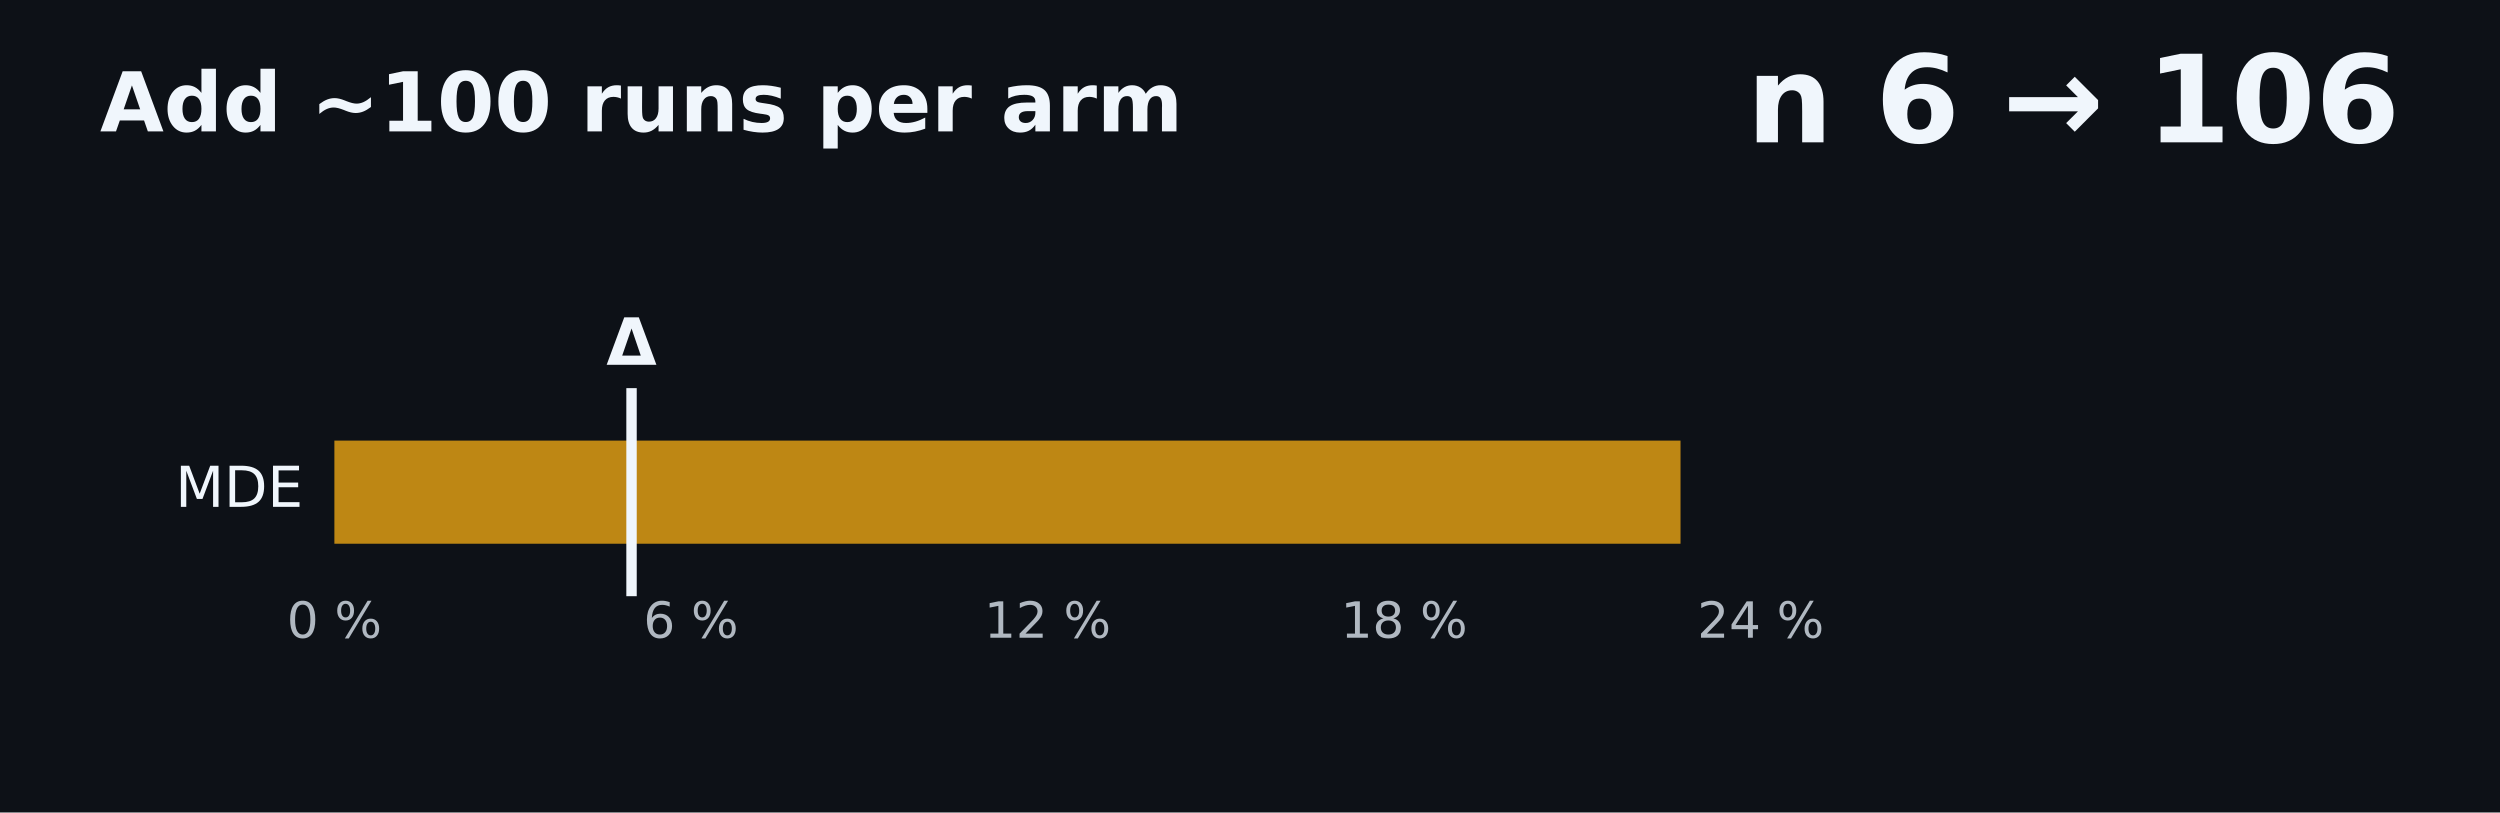
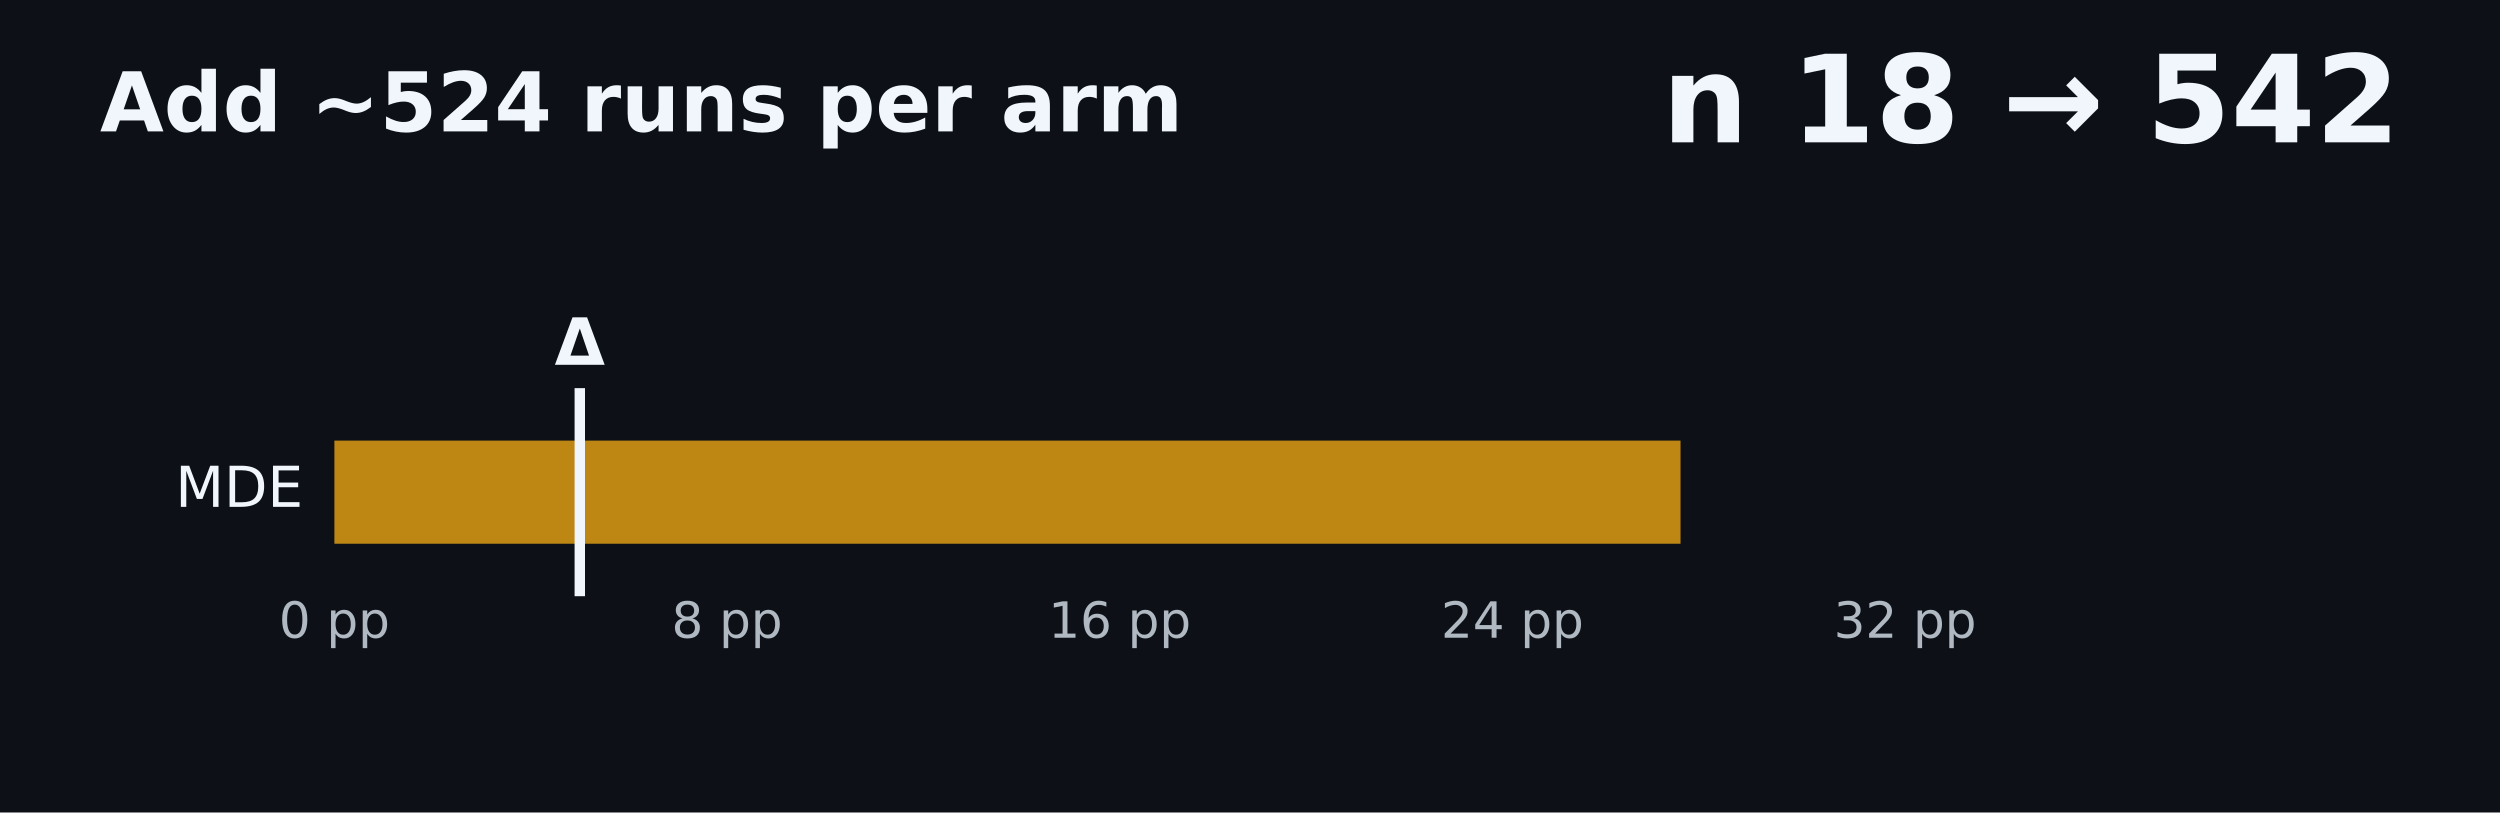
<svg xmlns="http://www.w3.org/2000/svg" xmlns:xlink="http://www.w3.org/1999/xlink" width="576pt" height="187.2pt" viewBox="0 0 576 187.2" version="1.1">
  <defs>
    <style type="text/css">*{stroke-linejoin: round; stroke-linecap: butt}</style>
  </defs>
  <g id="figure_1">
    <g id="patch_1">
      <path d="M 0 187.2  L 576 187.2  L 576 0  L 0 0  z " style="fill: #0d1117" />
    </g>
    <g id="axes_1">
      <g id="patch_2">
        <path d="M 77.04 133.2  L 480.24 133.2  L 480.24 93.6  L 77.04 93.6  z " style="fill: #0d1117" />
      </g>
      <g id="patch_3">
-         <path d="M 77.04 125.28  L 387.194 125.28  L 387.194 101.52  L 77.04 101.52  z " clip-path="url(#p92fb118dd9)" style="fill: #be8714" />
+         <path d="M 77.04 125.28  L 387.194 125.28  L 387.194 101.52  L 77.04 101.52  z " clip-path="url(#p7460ed7884)" style="fill: #be8714" />
      </g>
      <g id="matplotlib.axis_1">
        <g id="xtick_1">
          <g id="line2d_1" />
          <g id="text_1">
-             <g style="fill: #b0b8c1" transform="translate(66.09074 146.9373) scale(0.115 -0.115)">
+             <g style="fill: #b0b8c1" transform="translate(64.25344 146.9373) scale(0.115 -0.115)">
              <defs>
                <path id="DejaVuSans-13" d="M 2034 4250  Q 1547 4250 1301 3770  Q 1056 3291 1056 2328  Q 1056 1369 1301 889  Q 1547 409 2034 409  Q 2525 409 2770 889  Q 3016 1369 3016 2328  Q 3016 3291 2770 3770  Q 2525 4250 2034 4250  z M 2034 4750  Q 2819 4750 3233 4129  Q 3647 3509 3647 2328  Q 3647 1150 3233 529  Q 2819 -91 2034 -91  Q 1250 -91 836 529  Q 422 1150 422 2328  Q 422 3509 836 4129  Q 1250 4750 2034 4750  z " transform="scale(0.015625)" />
                <path id="DejaVuSans-3" transform="scale(0.015625)" />
-                 <path id="DejaVuSans-8" d="M 4653 2053  Q 4381 2053 4226 1822  Q 4072 1591 4072 1178  Q 4072 772 4226 539  Q 4381 306 4653 306  Q 4919 306 5073 539  Q 5228 772 5228 1178  Q 5228 1588 5073 1820  Q 4919 2053 4653 2053  z M 4653 2450  Q 5147 2450 5437 2106  Q 5728 1763 5728 1178  Q 5728 594 5436 251  Q 5144 -91 4653 -91  Q 4153 -91 3862 251  Q 3572 594 3572 1178  Q 3572 1766 3864 2108  Q 4156 2450 4653 2450  z M 1428 4353  Q 1159 4353 1004 4120  Q 850 3888 850 3481  Q 850 3069 1003 2837  Q 1156 2606 1428 2606  Q 1700 2606 1854 2837  Q 2009 3069 2009 3481  Q 2009 3884 1853 4118  Q 1697 4353 1428 4353  z M 4250 4750  L 4750 4750  L 1831 -91  L 1331 -91  L 4250 4750  z M 1428 4750  Q 1922 4750 2215 4408  Q 2509 4066 2509 3481  Q 2509 2891 2217 2550  Q 1925 2209 1428 2209  Q 931 2209 642 2551  Q 353 2894 353 3481  Q 353 4063 643 4406  Q 934 4750 1428 4750  z " transform="scale(0.015625)" />
+                 <path id="DejaVuSans-53" d="M 1159 525  L 1159 -1331  L 581 -1331  L 581 3500  L 1159 3500  L 1159 2969  Q 1341 3281 1617 3432  Q 1894 3584 2278 3584  Q 2916 3584 3314 3078  Q 3713 2572 3713 1747  Q 3713 922 3314 415  Q 2916 -91 2278 -91  Q 1894 -91 1617 61  Q 1341 213 1159 525  z M 3116 1747  Q 3116 2381 2855 2742  Q 2594 3103 2138 3103  Q 1681 3103 1420 2742  Q 1159 2381 1159 1747  Q 1159 1113 1420 752  Q 1681 391 2138 391  Q 2594 391 2855 752  Q 3116 1113 3116 1747  z " transform="scale(0.015625)" />
              </defs>
              <use xlink:href="#DejaVuSans-13" />
              <use xlink:href="#DejaVuSans-3" transform="translate(63.625 0)" />
-               <use xlink:href="#DejaVuSans-8" transform="translate(95.40625 0)" />
+               <use xlink:href="#DejaVuSans-53" transform="translate(95.40625 0)" />
+               <use xlink:href="#DejaVuSans-53" transform="translate(158.8906 0)" />
            </g>
          </g>
        </g>
        <g id="xtick_2">
          <g id="line2d_2" />
          <g id="text_2">
-             <g style="fill: #b0b8c1" transform="translate(148.2488 146.9373) scale(0.115 -0.115)">
+             <g style="fill: #b0b8c1" transform="translate(154.7253 146.9373) scale(0.115 -0.115)">
              <defs>
-                 <path id="DejaVuSans-19" d="M 2113 2584  Q 1688 2584 1439 2293  Q 1191 2003 1191 1497  Q 1191 994 1439 701  Q 1688 409 2113 409  Q 2538 409 2786 701  Q 3034 994 3034 1497  Q 3034 2003 2786 2293  Q 2538 2584 2113 2584  z M 3366 4563  L 3366 3988  Q 3128 4100 2886 4159  Q 2644 4219 2406 4219  Q 1781 4219 1451 3797  Q 1122 3375 1075 2522  Q 1259 2794 1537 2939  Q 1816 3084 2150 3084  Q 2853 3084 3261 2657  Q 3669 2231 3669 1497  Q 3669 778 3244 343  Q 2819 -91 2113 -91  Q 1303 -91 875 529  Q 447 1150 447 2328  Q 447 3434 972 4092  Q 1497 4750 2381 4750  Q 2619 4750 2861 4703  Q 3103 4656 3366 4563  z " transform="scale(0.015625)" />
+                 <path id="DejaVuSans-1b" d="M 2034 2216  Q 1584 2216 1326 1975  Q 1069 1734 1069 1313  Q 1069 891 1326 650  Q 1584 409 2034 409  Q 2484 409 2743 651  Q 3003 894 3003 1313  Q 3003 1734 2745 1975  Q 2488 2216 2034 2216  z M 1403 2484  Q 997 2584 770 2862  Q 544 3141 544 3541  Q 544 4100 942 4425  Q 1341 4750 2034 4750  Q 2731 4750 3128 4425  Q 3525 4100 3525 3541  Q 3525 3141 3298 2862  Q 3072 2584 2669 2484  Q 3125 2378 3379 2068  Q 3634 1759 3634 1313  Q 3634 634 3220 271  Q 2806 -91 2034 -91  Q 1263 -91 848 271  Q 434 634 434 1313  Q 434 1759 690 2068  Q 947 2378 1403 2484  z M 1172 3481  Q 1172 3119 1398 2916  Q 1625 2713 2034 2713  Q 2441 2713 2670 2916  Q 2900 3119 2900 3481  Q 2900 3844 2670 4047  Q 2441 4250 2034 4250  Q 1625 4250 1398 4047  Q 1172 3844 1172 3481  z " transform="scale(0.015625)" />
              </defs>
-               <use xlink:href="#DejaVuSans-19" />
+               <use xlink:href="#DejaVuSans-1b" />
              <use xlink:href="#DejaVuSans-3" transform="translate(63.625 0)" />
-               <use xlink:href="#DejaVuSans-8" transform="translate(95.40625 0)" />
+               <use xlink:href="#DejaVuSans-53" transform="translate(95.40625 0)" />
+               <use xlink:href="#DejaVuSans-53" transform="translate(158.8906 0)" />
            </g>
          </g>
        </g>
        <g id="xtick_3">
          <g id="line2d_3" />
          <g id="text_3">
-             <g style="fill: #b0b8c1" transform="translate(226.7485 146.9373) scale(0.115 -0.115)">
+             <g style="fill: #b0b8c1" transform="translate(241.5386 146.9373) scale(0.115 -0.115)">
              <defs>
                <path id="DejaVuSans-14" d="M 794 531  L 1825 531  L 1825 4091  L 703 3866  L 703 4441  L 1819 4666  L 2450 4666  L 2450 531  L 3481 531  L 3481 0  L 794 0  L 794 531  z " transform="scale(0.015625)" />
-                 <path id="DejaVuSans-15" d="M 1228 531  L 3431 531  L 3431 0  L 469 0  L 469 531  Q 828 903 1448 1529  Q 2069 2156 2228 2338  Q 2531 2678 2651 2914  Q 2772 3150 2772 3378  Q 2772 3750 2511 3984  Q 2250 4219 1831 4219  Q 1534 4219 1204 4116  Q 875 4013 500 3803  L 500 4441  Q 881 4594 1212 4672  Q 1544 4750 1819 4750  Q 2544 4750 2975 4387  Q 3406 4025 3406 3419  Q 3406 3131 3298 2873  Q 3191 2616 2906 2266  Q 2828 2175 2409 1742  Q 1991 1309 1228 531  z " transform="scale(0.015625)" />
+                 <path id="DejaVuSans-19" d="M 2113 2584  Q 1688 2584 1439 2293  Q 1191 2003 1191 1497  Q 1191 994 1439 701  Q 1688 409 2113 409  Q 2538 409 2786 701  Q 3034 994 3034 1497  Q 3034 2003 2786 2293  Q 2538 2584 2113 2584  z M 3366 4563  L 3366 3988  Q 3128 4100 2886 4159  Q 2644 4219 2406 4219  Q 1781 4219 1451 3797  Q 1122 3375 1075 2522  Q 1259 2794 1537 2939  Q 1816 3084 2150 3084  Q 2853 3084 3261 2657  Q 3669 2231 3669 1497  Q 3669 778 3244 343  Q 2819 -91 2113 -91  Q 1303 -91 875 529  Q 447 1150 447 2328  Q 447 3434 972 4092  Q 1497 4750 2381 4750  Q 2619 4750 2861 4703  Q 3103 4656 3366 4563  z " transform="scale(0.015625)" />
              </defs>
              <use xlink:href="#DejaVuSans-14" />
-               <use xlink:href="#DejaVuSans-15" transform="translate(63.625 0)" />
+               <use xlink:href="#DejaVuSans-19" transform="translate(63.625 0)" />
              <use xlink:href="#DejaVuSans-3" transform="translate(127.25 0)" />
-               <use xlink:href="#DejaVuSans-8" transform="translate(159.0312 0)" />
+               <use xlink:href="#DejaVuSans-53" transform="translate(159.0312 0)" />
+               <use xlink:href="#DejaVuSans-53" transform="translate(222.5156 0)" />
            </g>
          </g>
        </g>
        <g id="xtick_4">
          <g id="line2d_4" />
          <g id="text_4">
-             <g style="fill: #b0b8c1" transform="translate(308.9066 146.9373) scale(0.115 -0.115)">
+             <g style="fill: #b0b8c1" transform="translate(332.0105 146.9373) scale(0.115 -0.115)">
              <defs>
-                 <path id="DejaVuSans-1b" d="M 2034 2216  Q 1584 2216 1326 1975  Q 1069 1734 1069 1313  Q 1069 891 1326 650  Q 1584 409 2034 409  Q 2484 409 2743 651  Q 3003 894 3003 1313  Q 3003 1734 2745 1975  Q 2488 2216 2034 2216  z M 1403 2484  Q 997 2584 770 2862  Q 544 3141 544 3541  Q 544 4100 942 4425  Q 1341 4750 2034 4750  Q 2731 4750 3128 4425  Q 3525 4100 3525 3541  Q 3525 3141 3298 2862  Q 3072 2584 2669 2484  Q 3125 2378 3379 2068  Q 3634 1759 3634 1313  Q 3634 634 3220 271  Q 2806 -91 2034 -91  Q 1263 -91 848 271  Q 434 634 434 1313  Q 434 1759 690 2068  Q 947 2378 1403 2484  z M 1172 3481  Q 1172 3119 1398 2916  Q 1625 2713 2034 2713  Q 2441 2713 2670 2916  Q 2900 3119 2900 3481  Q 2900 3844 2670 4047  Q 2441 4250 2034 4250  Q 1625 4250 1398 4047  Q 1172 3844 1172 3481  z " transform="scale(0.015625)" />
+                 <path id="DejaVuSans-15" d="M 1228 531  L 3431 531  L 3431 0  L 469 0  L 469 531  Q 828 903 1448 1529  Q 2069 2156 2228 2338  Q 2531 2678 2651 2914  Q 2772 3150 2772 3378  Q 2772 3750 2511 3984  Q 2250 4219 1831 4219  Q 1534 4219 1204 4116  Q 875 4013 500 3803  L 500 4441  Q 881 4594 1212 4672  Q 1544 4750 1819 4750  Q 2544 4750 2975 4387  Q 3406 4025 3406 3419  Q 3406 3131 3298 2873  Q 3191 2616 2906 2266  Q 2828 2175 2409 1742  Q 1991 1309 1228 531  z " transform="scale(0.015625)" />
+                 <path id="DejaVuSans-17" d="M 2419 4116  L 825 1625  L 2419 1625  L 2419 4116  z M 2253 4666  L 3047 4666  L 3047 1625  L 3713 1625  L 3713 1100  L 3047 1100  L 3047 0  L 2419 0  L 2419 1100  L 313 1100  L 313 1709  L 2253 4666  z " transform="scale(0.015625)" />
              </defs>
-               <use xlink:href="#DejaVuSans-14" />
-               <use xlink:href="#DejaVuSans-1b" transform="translate(63.625 0)" />
+               <use xlink:href="#DejaVuSans-15" />
+               <use xlink:href="#DejaVuSans-17" transform="translate(63.625 0)" />
              <use xlink:href="#DejaVuSans-3" transform="translate(127.25 0)" />
-               <use xlink:href="#DejaVuSans-8" transform="translate(159.0312 0)" />
+               <use xlink:href="#DejaVuSans-53" transform="translate(159.0312 0)" />
+               <use xlink:href="#DejaVuSans-53" transform="translate(222.5156 0)" />
            </g>
          </g>
        </g>
        <g id="xtick_5">
          <g id="line2d_5" />
          <g id="text_5">
-             <g style="fill: #b0b8c1" transform="translate(391.0647 146.9373) scale(0.115 -0.115)">
+             <g style="fill: #b0b8c1" transform="translate(422.4823 146.9373) scale(0.115 -0.115)">
              <defs>
-                 <path id="DejaVuSans-17" d="M 2419 4116  L 825 1625  L 2419 1625  L 2419 4116  z M 2253 4666  L 3047 4666  L 3047 1625  L 3713 1625  L 3713 1100  L 3047 1100  L 3047 0  L 2419 0  L 2419 1100  L 313 1100  L 313 1709  L 2253 4666  z " transform="scale(0.015625)" />
+                 <path id="DejaVuSans-16" d="M 2597 2516  Q 3050 2419 3304 2112  Q 3559 1806 3559 1356  Q 3559 666 3084 287  Q 2609 -91 1734 -91  Q 1441 -91 1130 -33  Q 819 25 488 141  L 488 750  Q 750 597 1062 519  Q 1375 441 1716 441  Q 2309 441 2620 675  Q 2931 909 2931 1356  Q 2931 1769 2642 2001  Q 2353 2234 1838 2234  L 1294 2234  L 1294 2753  L 1863 2753  Q 2328 2753 2575 2939  Q 2822 3125 2822 3475  Q 2822 3834 2567 4026  Q 2313 4219 1838 4219  Q 1578 4219 1281 4162  Q 984 4106 628 3988  L 628 4550  Q 988 4650 1302 4700  Q 1616 4750 1894 4750  Q 2613 4750 3031 4423  Q 3450 4097 3450 3541  Q 3450 3153 3228 2886  Q 3006 2619 2597 2516  z " transform="scale(0.015625)" />
              </defs>
-               <use xlink:href="#DejaVuSans-15" />
-               <use xlink:href="#DejaVuSans-17" transform="translate(63.625 0)" />
+               <use xlink:href="#DejaVuSans-16" />
+               <use xlink:href="#DejaVuSans-15" transform="translate(63.625 0)" />
              <use xlink:href="#DejaVuSans-3" transform="translate(127.25 0)" />
-               <use xlink:href="#DejaVuSans-8" transform="translate(159.0312 0)" />
+               <use xlink:href="#DejaVuSans-53" transform="translate(159.0312 0)" />
+               <use xlink:href="#DejaVuSans-53" transform="translate(222.5156 0)" />
            </g>
          </g>
        </g>
      </g>
      <g id="matplotlib.axis_2" />
      <g id="line2d_6">
-         <path d="M 145.505 136.17  L 145.505 90.63  " style="fill: none; stroke: #f0f6fc; stroke-width: 2.4; stroke-linecap: square" />
+         <path d="M 133.585 136.17  L 133.585 90.63  " style="fill: none; stroke: #f0f6fc; stroke-width: 2.4; stroke-linecap: square" />
      </g>
      <g id="text_6">
-         <g style="fill: #f0f6fc" transform="translate(139.7008 84.05648) scale(0.15 -0.15)">
+         <g style="fill: #f0f6fc" transform="translate(127.7806 84.05648) scale(0.15 -0.15)">
          <defs>
            <path id="DejaVuSans-Bold-329" d="M 4922 0  L 31 0  L 1759 4666  L 3194 4666  L 4922 0  z M 1559 909  L 3384 909  L 2478 3572  L 1559 909  z " transform="scale(0.015625)" />
          </defs>
          <use xlink:href="#DejaVuSans-Bold-329" />
        </g>
      </g>
    </g>
    <g id="text_7">
      <g style="fill: #f0f6fc" transform="translate(23.04 30.27703) scale(0.19 -0.19)">
        <defs>
          <path id="DejaVuSans-Bold-24" d="M 3419 850  L 1538 850  L 1241 0  L 31 0  L 1759 4666  L 3194 4666  L 4922 0  L 3713 0  L 3419 850  z M 1838 1716  L 3116 1716  L 2478 3572  L 1838 1716  z " transform="scale(0.015625)" />
          <path id="DejaVuSans-Bold-47" d="M 2919 2988  L 2919 4863  L 4044 4863  L 4044 0  L 2919 0  L 2919 506  Q 2688 197 2409 53  Q 2131 -91 1766 -91  Q 1119 -91 703 423  Q 288 938 288 1747  Q 288 2556 703 3070  Q 1119 3584 1766 3584  Q 2128 3584 2408 3439  Q 2688 3294 2919 2988  z M 2181 722  Q 2541 722 2730 984  Q 2919 1247 2919 1747  Q 2919 2247 2730 2509  Q 2541 2772 2181 2772  Q 1825 2772 1636 2509  Q 1447 2247 1447 1747  Q 1447 1247 1636 984  Q 1825 722 2181 722  z " transform="scale(0.015625)" />
          <path id="DejaVuSans-Bold-3" transform="scale(0.015625)" />
          <path id="DejaVuSans-Bold-61" d="M 4684 2656  L 4684 1894  Q 4353 1644 4073 1536  Q 3794 1428 3494 1428  Q 3159 1428 2713 1609  Q 2669 1628 2644 1638  Q 2622 1647 2575 1666  Q 2091 1856 1797 1856  Q 1522 1856 1253 1736  Q 984 1616 678 1356  L 678 2119  Q 1013 2369 1291 2476  Q 1569 2584 1869 2584  Q 2203 2584 2650 2403  Q 2697 2384 2719 2375  Q 2741 2366 2788 2347  Q 3272 2156 3566 2156  Q 3834 2156 4098 2273  Q 4363 2391 4684 2656  z " transform="scale(0.015625)" />
-           <path id="DejaVuSans-Bold-14" d="M 750 831  L 1813 831  L 1813 3847  L 722 3622  L 722 4441  L 1806 4666  L 2950 4666  L 2950 831  L 4013 831  L 4013 0  L 750 0  L 750 831  z " transform="scale(0.015625)" />
-           <path id="DejaVuSans-Bold-13" d="M 2944 2338  Q 2944 3213 2780 3570  Q 2616 3928 2228 3928  Q 1841 3928 1675 3570  Q 1509 3213 1509 2338  Q 1509 1453 1675 1090  Q 1841 728 2228 728  Q 2613 728 2778 1090  Q 2944 1453 2944 2338  z M 4147 2328  Q 4147 1169 3647 539  Q 3147 -91 2228 -91  Q 1306 -91 806 539  Q 306 1169 306 2328  Q 306 3491 806 4120  Q 1306 4750 2228 4750  Q 3147 4750 3647 4120  Q 4147 3491 4147 2328  z " transform="scale(0.015625)" />
+           <path id="DejaVuSans-Bold-18" d="M 678 4666  L 3669 4666  L 3669 3781  L 1638 3781  L 1638 3059  Q 1775 3097 1914 3117  Q 2053 3138 2203 3138  Q 3056 3138 3531 2711  Q 4006 2284 4006 1522  Q 4006 766 3489 337  Q 2972 -91 2053 -91  Q 1656 -91 1267 -14  Q 878 63 494 219  L 494 1166  Q 875 947 1217 837  Q 1559 728 1863 728  Q 2300 728 2551 942  Q 2803 1156 2803 1522  Q 2803 1891 2551 2103  Q 2300 2316 1863 2316  Q 1603 2316 1309 2248  Q 1016 2181 678 2041  L 678 4666  z " transform="scale(0.015625)" />
+           <path id="DejaVuSans-Bold-15" d="M 1844 884  L 3897 884  L 3897 0  L 506 0  L 506 884  L 2209 2388  Q 2438 2594 2547 2791  Q 2656 2988 2656 3200  Q 2656 3528 2436 3728  Q 2216 3928 1850 3928  Q 1569 3928 1234 3808  Q 900 3688 519 3450  L 519 4475  Q 925 4609 1322 4679  Q 1719 4750 2100 4750  Q 2938 4750 3402 4381  Q 3866 4013 3866 3353  Q 3866 2972 3669 2642  Q 3472 2313 2841 1759  L 1844 884  z " transform="scale(0.015625)" />
+           <path id="DejaVuSans-Bold-17" d="M 2356 3675  L 1038 1722  L 2356 1722  L 2356 3675  z M 2156 4666  L 3494 4666  L 3494 1722  L 4159 1722  L 4159 850  L 3494 850  L 3494 0  L 2356 0  L 2356 850  L 288 850  L 288 1881  L 2156 4666  z " transform="scale(0.015625)" />
          <path id="DejaVuSans-Bold-55" d="M 3138 2547  Q 2991 2616 2845 2648  Q 2700 2681 2553 2681  Q 2122 2681 1889 2404  Q 1656 2128 1656 1613  L 1656 0  L 538 0  L 538 3500  L 1656 3500  L 1656 2925  Q 1872 3269 2151 3426  Q 2431 3584 2822 3584  Q 2878 3584 2943 3579  Q 3009 3575 3134 3559  L 3138 2547  z " transform="scale(0.015625)" />
          <path id="DejaVuSans-Bold-58" d="M 500 1363  L 500 3500  L 1625 3500  L 1625 3150  Q 1625 2866 1622 2436  Q 1619 2006 1619 1863  Q 1619 1441 1641 1255  Q 1663 1069 1716 984  Q 1784 875 1895 815  Q 2006 756 2150 756  Q 2500 756 2700 1025  Q 2900 1294 2900 1772  L 2900 3500  L 4019 3500  L 4019 0  L 2900 0  L 2900 506  Q 2647 200 2364 54  Q 2081 -91 1741 -91  Q 1134 -91 817 281  Q 500 653 500 1363  z " transform="scale(0.015625)" />
          <path id="DejaVuSans-Bold-51" d="M 4056 2131  L 4056 0  L 2931 0  L 2931 347  L 2931 1631  Q 2931 2084 2911 2256  Q 2891 2428 2841 2509  Q 2775 2619 2662 2680  Q 2550 2741 2406 2741  Q 2056 2741 1856 2470  Q 1656 2200 1656 1722  L 1656 0  L 538 0  L 538 3500  L 1656 3500  L 1656 2988  Q 1909 3294 2193 3439  Q 2478 3584 2822 3584  Q 3428 3584 3742 3212  Q 4056 2841 4056 2131  z " transform="scale(0.015625)" />
          <path id="DejaVuSans-Bold-56" d="M 3272 3391  L 3272 2541  Q 2913 2691 2578 2766  Q 2244 2841 1947 2841  Q 1628 2841 1473 2761  Q 1319 2681 1319 2516  Q 1319 2381 1436 2309  Q 1553 2238 1856 2203  L 2053 2175  Q 2913 2066 3209 1816  Q 3506 1566 3506 1031  Q 3506 472 3093 190  Q 2681 -91 1863 -91  Q 1516 -91 1145 -36  Q 775 19 384 128  L 384 978  Q 719 816 1070 734  Q 1422 653 1784 653  Q 2113 653 2278 743  Q 2444 834 2444 1013  Q 2444 1163 2330 1236  Q 2216 1309 1875 1350  L 1678 1375  Q 931 1469 631 1722  Q 331 1975 331 2491  Q 331 3047 712 3315  Q 1094 3584 1881 3584  Q 2191 3584 2531 3537  Q 2872 3491 3272 3391  z " transform="scale(0.015625)" />
          <path id="DejaVuSans-Bold-53" d="M 1656 506  L 1656 -1331  L 538 -1331  L 538 3500  L 1656 3500  L 1656 2988  Q 1888 3294 2169 3439  Q 2450 3584 2816 3584  Q 3463 3584 3878 3070  Q 4294 2556 4294 1747  Q 4294 938 3878 423  Q 3463 -91 2816 -91  Q 2450 -91 2169 54  Q 1888 200 1656 506  z M 2400 2772  Q 2041 2772 1848 2508  Q 1656 2244 1656 1747  Q 1656 1250 1848 986  Q 2041 722 2400 722  Q 2759 722 2948 984  Q 3138 1247 3138 1747  Q 3138 2247 2948 2509  Q 2759 2772 2400 2772  z " transform="scale(0.015625)" />
          <path id="DejaVuSans-Bold-48" d="M 4031 1759  L 4031 1441  L 1416 1441  Q 1456 1047 1700 850  Q 1944 653 2381 653  Q 2734 653 3104 758  Q 3475 863 3866 1075  L 3866 213  Q 3469 63 3072 -14  Q 2675 -91 2278 -91  Q 1328 -91 801 392  Q 275 875 275 1747  Q 275 2603 792 3093  Q 1309 3584 2216 3584  Q 3041 3584 3536 3087  Q 4031 2591 4031 1759  z M 2881 2131  Q 2881 2450 2695 2645  Q 2509 2841 2209 2841  Q 1884 2841 1681 2658  Q 1478 2475 1428 2131  L 2881 2131  z " transform="scale(0.015625)" />
          <path id="DejaVuSans-Bold-44" d="M 2106 1575  Q 1756 1575 1579 1456  Q 1403 1338 1403 1106  Q 1403 894 1545 773  Q 1688 653 1941 653  Q 2256 653 2472 879  Q 2688 1106 2688 1447  L 2688 1575  L 2106 1575  z M 3816 1997  L 3816 0  L 2688 0  L 2688 519  Q 2463 200 2181 54  Q 1900 -91 1497 -91  Q 953 -91 614 226  Q 275 544 275 1050  Q 275 1666 698 1953  Q 1122 2241 2028 2241  L 2688 2241  L 2688 2328  Q 2688 2594 2478 2717  Q 2269 2841 1825 2841  Q 1466 2841 1156 2769  Q 847 2697 581 2553  L 581 3406  Q 941 3494 1303 3539  Q 1666 3584 2028 3584  Q 2975 3584 3395 3211  Q 3816 2838 3816 1997  z " transform="scale(0.015625)" />
          <path id="DejaVuSans-Bold-50" d="M 3781 2919  Q 3994 3244 4286 3414  Q 4578 3584 4928 3584  Q 5531 3584 5847 3212  Q 6163 2841 6163 2131  L 6163 0  L 5038 0  L 5038 1825  Q 5041 1866 5042 1909  Q 5044 1953 5044 2034  Q 5044 2406 4934 2573  Q 4825 2741 4581 2741  Q 4263 2741 4089 2478  Q 3916 2216 3909 1719  L 3909 0  L 2784 0  L 2784 1825  Q 2784 2406 2684 2573  Q 2584 2741 2328 2741  Q 2006 2741 1831 2477  Q 1656 2213 1656 1722  L 1656 0  L 531 0  L 531 3500  L 1656 3500  L 1656 2988  Q 1863 3284 2130 3434  Q 2397 3584 2719 3584  Q 3081 3584 3359 3409  Q 3638 3234 3781 2919  z " transform="scale(0.015625)" />
        </defs>
        <use xlink:href="#DejaVuSans-Bold-24" />
        <use xlink:href="#DejaVuSans-Bold-47" transform="translate(77.39062 0)" />
        <use xlink:href="#DejaVuSans-Bold-47" transform="translate(148.9688 0)" />
        <use xlink:href="#DejaVuSans-Bold-3" transform="translate(220.5469 0)" />
        <use xlink:href="#DejaVuSans-Bold-61" transform="translate(255.3594 0)" />
-         <use xlink:href="#DejaVuSans-Bold-14" transform="translate(339.1562 0)" />
-         <use xlink:href="#DejaVuSans-Bold-13" transform="translate(408.7344 0)" />
-         <use xlink:href="#DejaVuSans-Bold-13" transform="translate(478.3125 0)" />
+         <use xlink:href="#DejaVuSans-Bold-18" transform="translate(339.1562 0)" />
+         <use xlink:href="#DejaVuSans-Bold-15" transform="translate(408.7344 0)" />
+         <use xlink:href="#DejaVuSans-Bold-17" transform="translate(478.3125 0)" />
        <use xlink:href="#DejaVuSans-Bold-3" transform="translate(547.8906 0)" />
        <use xlink:href="#DejaVuSans-Bold-55" transform="translate(582.7031 0)" />
        <use xlink:href="#DejaVuSans-Bold-58" transform="translate(632.0156 0)" />
        <use xlink:href="#DejaVuSans-Bold-51" transform="translate(703.2031 0)" />
        <use xlink:href="#DejaVuSans-Bold-56" transform="translate(774.3906 0)" />
        <use xlink:href="#DejaVuSans-Bold-3" transform="translate(833.9062 0)" />
        <use xlink:href="#DejaVuSans-Bold-53" transform="translate(868.7188 0)" />
        <use xlink:href="#DejaVuSans-Bold-48" transform="translate(940.2969 0)" />
        <use xlink:href="#DejaVuSans-Bold-55" transform="translate(1008.125 0)" />
        <use xlink:href="#DejaVuSans-Bold-3" transform="translate(1057.438 0)" />
        <use xlink:href="#DejaVuSans-Bold-44" transform="translate(1092.25 0)" />
        <use xlink:href="#DejaVuSans-Bold-55" transform="translate(1159.734 0)" />
        <use xlink:href="#DejaVuSans-Bold-50" transform="translate(1209.047 0)" />
      </g>
    </g>
    <g id="text_8">
-       <g style="fill: #f0f6fc" transform="translate(402.3944 32.79344) scale(0.28 -0.28)">
+       <g style="fill: #f0f6fc" transform="translate(382.9125 32.79344) scale(0.28 -0.28)">
        <defs>
-           <path id="DejaVuSans-Bold-19" d="M 2316 2303  Q 2000 2303 1842 2098  Q 1684 1894 1684 1484  Q 1684 1075 1842 870  Q 2000 666 2316 666  Q 2634 666 2792 870  Q 2950 1075 2950 1484  Q 2950 1894 2792 2098  Q 2634 2303 2316 2303  z M 3803 4544  L 3803 3681  Q 3506 3822 3243 3889  Q 2981 3956 2731 3956  Q 2194 3956 1894 3657  Q 1594 3359 1544 2772  Q 1750 2925 1990 3001  Q 2231 3078 2516 3078  Q 3231 3078 3670 2659  Q 4109 2241 4109 1563  Q 4109 813 3618 361  Q 3128 -91 2303 -91  Q 1394 -91 895 523  Q 397 1138 397 2266  Q 397 3422 980 4083  Q 1563 4744 2578 4744  Q 2900 4744 3203 4694  Q 3506 4644 3803 4544  z " transform="scale(0.015625)" />
+           <path id="DejaVuSans-Bold-14" d="M 750 831  L 1813 831  L 1813 3847  L 722 3622  L 722 4441  L 1806 4666  L 2950 4666  L 2950 831  L 4013 831  L 4013 0  L 750 0  L 750 831  z " transform="scale(0.015625)" />
+           <path id="DejaVuSans-Bold-1b" d="M 2228 2088  Q 1891 2088 1709 1903  Q 1528 1719 1528 1375  Q 1528 1031 1709 848  Q 1891 666 2228 666  Q 2563 666 2741 848  Q 2919 1031 2919 1375  Q 2919 1722 2741 1905  Q 2563 2088 2228 2088  z M 1350 2484  Q 925 2613 709 2878  Q 494 3144 494 3541  Q 494 4131 934 4440  Q 1375 4750 2228 4750  Q 3075 4750 3515 4442  Q 3956 4134 3956 3541  Q 3956 3144 3739 2878  Q 3522 2613 3097 2484  Q 3572 2353 3814 2058  Q 4056 1763 4056 1313  Q 4056 619 3595 264  Q 3134 -91 2228 -91  Q 1319 -91 855 264  Q 391 619 391 1313  Q 391 1763 633 2058  Q 875 2353 1350 2484  z M 1631 3419  Q 1631 3141 1786 2991  Q 1941 2841 2228 2841  Q 2509 2841 2662 2991  Q 2816 3141 2816 3419  Q 2816 3697 2662 3845  Q 2509 3994 2228 3994  Q 1941 3994 1786 3844  Q 1631 3694 1631 3419  z " transform="scale(0.015625)" />
          <path id="DejaVuSans-Bold-c1c" d="M 5050 2225  L 5050 1788  L 3822 559  L 3369 1013  L 3988 1631  L 366 1631  L 366 2381  L 3988 2381  L 3369 3000  L 3822 3453  L 5050 2225  z " transform="scale(0.015625)" />
        </defs>
        <use xlink:href="#DejaVuSans-Bold-51" />
        <use xlink:href="#DejaVuSans-Bold-3" transform="translate(71.1875 0)" />
-         <use xlink:href="#DejaVuSans-Bold-19" transform="translate(106 0)" />
-         <use xlink:href="#DejaVuSans-Bold-3" transform="translate(175.5781 0)" />
-         <use xlink:href="#DejaVuSans-Bold-c1c" transform="translate(210.3906 0)" />
-         <use xlink:href="#DejaVuSans-Bold-3" transform="translate(294.1875 0)" />
-         <use xlink:href="#DejaVuSans-Bold-14" transform="translate(329 0)" />
-         <use xlink:href="#DejaVuSans-Bold-13" transform="translate(398.5781 0)" />
-         <use xlink:href="#DejaVuSans-Bold-19" transform="translate(468.1562 0)" />
+         <use xlink:href="#DejaVuSans-Bold-14" transform="translate(106 0)" />
+         <use xlink:href="#DejaVuSans-Bold-1b" transform="translate(175.5781 0)" />
+         <use xlink:href="#DejaVuSans-Bold-3" transform="translate(245.1562 0)" />
+         <use xlink:href="#DejaVuSans-Bold-c1c" transform="translate(279.9688 0)" />
+         <use xlink:href="#DejaVuSans-Bold-3" transform="translate(363.7656 0)" />
+         <use xlink:href="#DejaVuSans-Bold-18" transform="translate(398.5781 0)" />
+         <use xlink:href="#DejaVuSans-Bold-17" transform="translate(468.1562 0)" />
+         <use xlink:href="#DejaVuSans-Bold-15" transform="translate(537.7344 0)" />
      </g>
    </g>
    <g id="text_9">
      <g style="fill: #f0f6fc" transform="translate(40.39906 116.777) scale(0.13 -0.13)">
        <defs>
          <path id="DejaVuSans-30" d="M 628 4666  L 1569 4666  L 2759 1491  L 3956 4666  L 4897 4666  L 4897 0  L 4281 0  L 4281 4097  L 3078 897  L 2444 897  L 1241 4097  L 1241 0  L 628 0  L 628 4666  z " transform="scale(0.015625)" />
          <path id="DejaVuSans-27" d="M 1259 4147  L 1259 519  L 2022 519  Q 2988 519 3436 956  Q 3884 1394 3884 2338  Q 3884 3275 3436 3711  Q 2988 4147 2022 4147  L 1259 4147  z M 628 4666  L 1925 4666  Q 3281 4666 3915 4102  Q 4550 3538 4550 2338  Q 4550 1131 3912 565  Q 3275 0 1925 0  L 628 0  L 628 4666  z " transform="scale(0.015625)" />
          <path id="DejaVuSans-28" d="M 628 4666  L 3578 4666  L 3578 4134  L 1259 4134  L 1259 2753  L 3481 2753  L 3481 2222  L 1259 2222  L 1259 531  L 3634 531  L 3634 0  L 628 0  L 628 4666  z " transform="scale(0.015625)" />
        </defs>
        <use xlink:href="#DejaVuSans-30" />
        <use xlink:href="#DejaVuSans-27" transform="translate(86.28125 0)" />
        <use xlink:href="#DejaVuSans-28" transform="translate(163.2812 0)" />
      </g>
    </g>
  </g>
  <defs>
-     <clipPath id="p92fb118dd9">
+     <clipPath id="p7460ed7884">
      <rect x="77.04" y="93.6" width="403.2" height="39.6" />
    </clipPath>
  </defs>
</svg>
